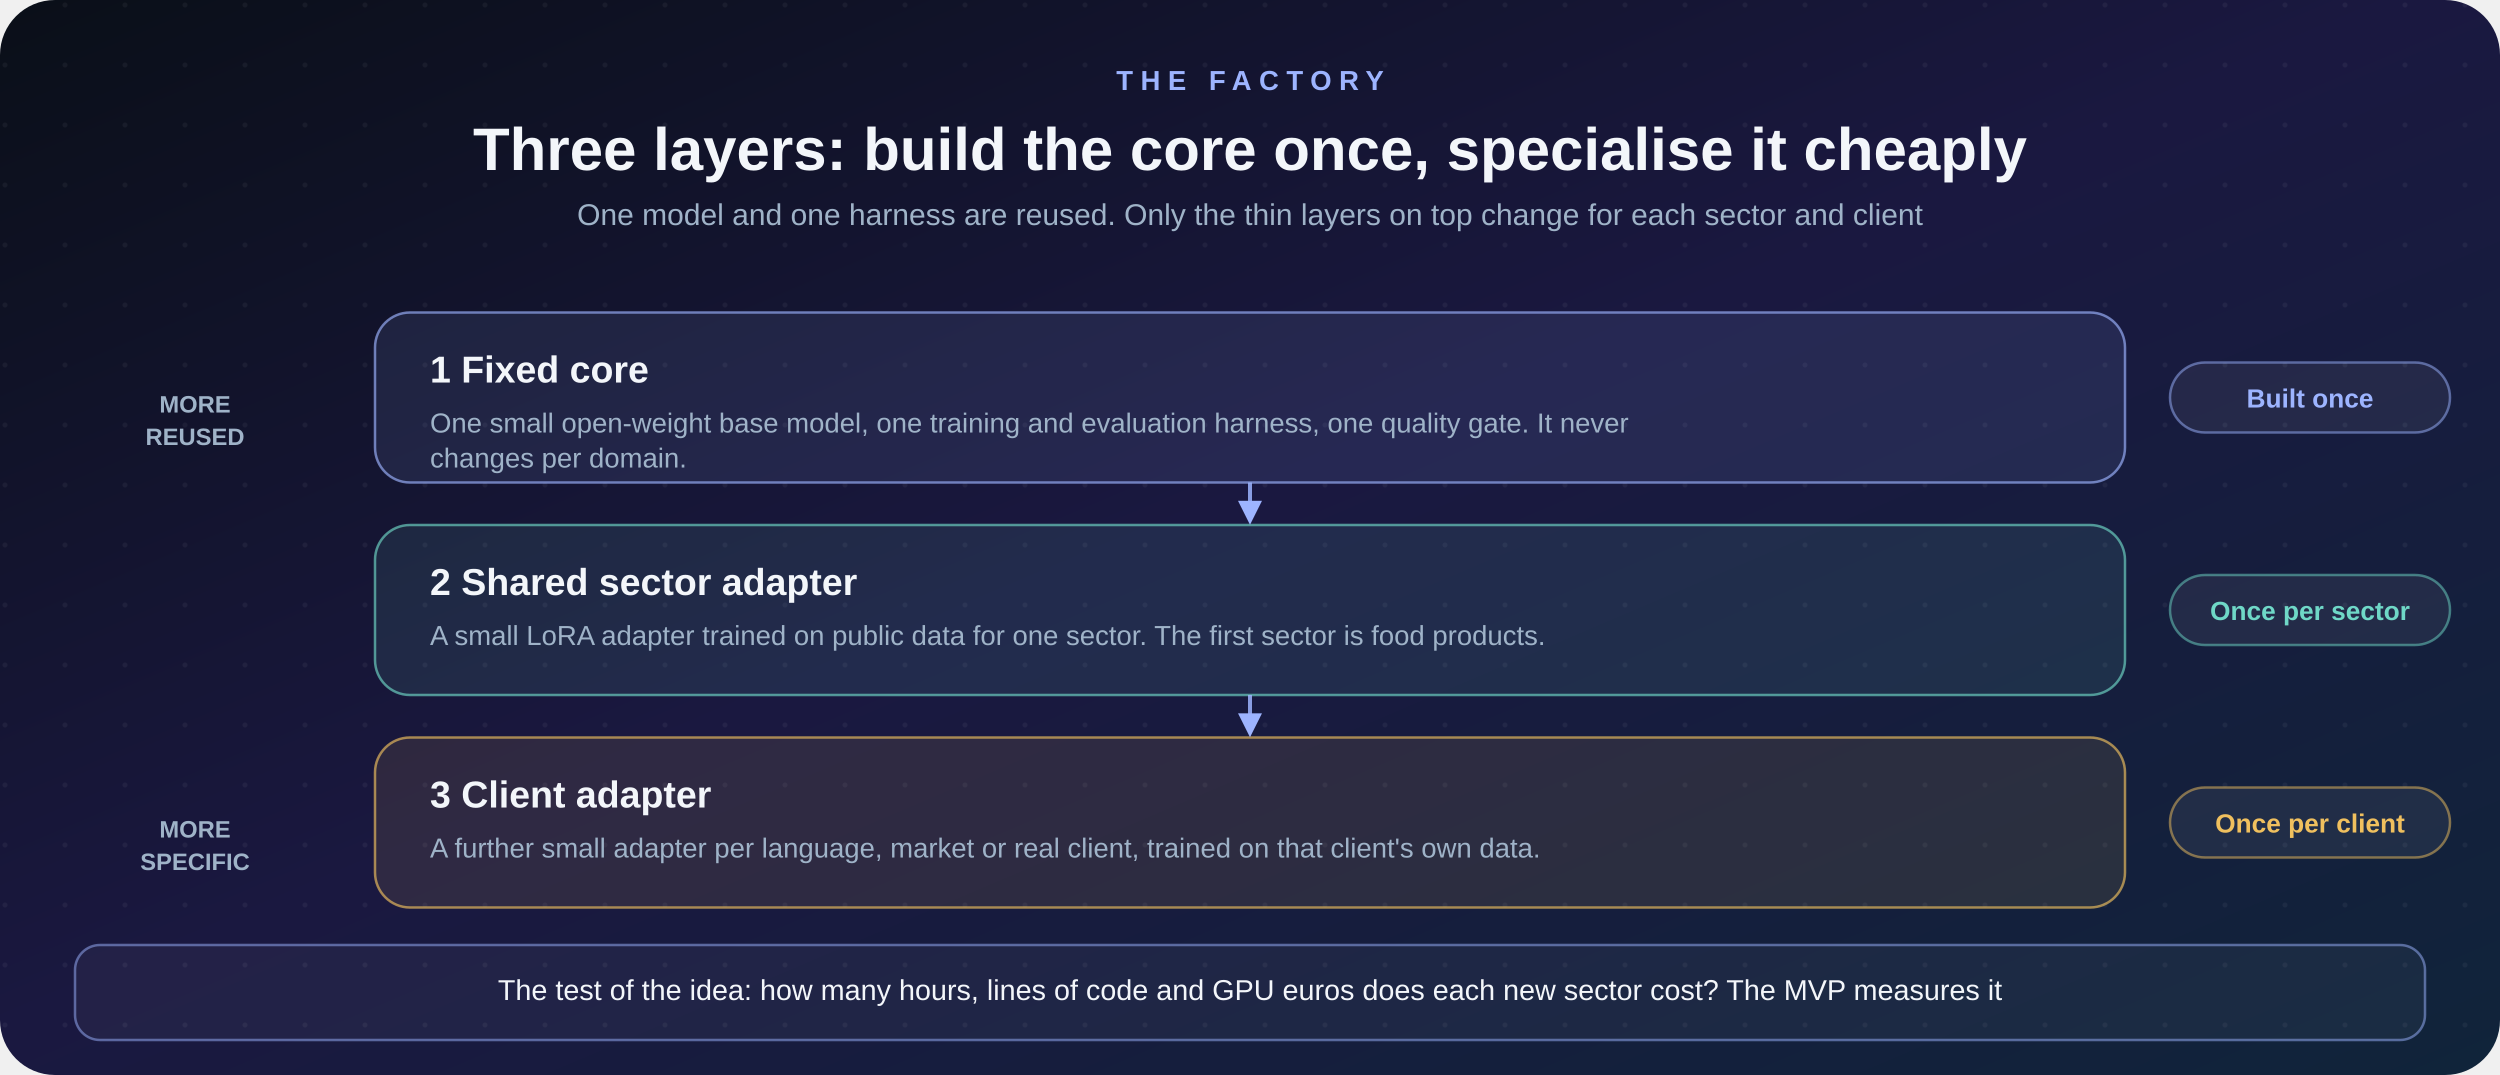
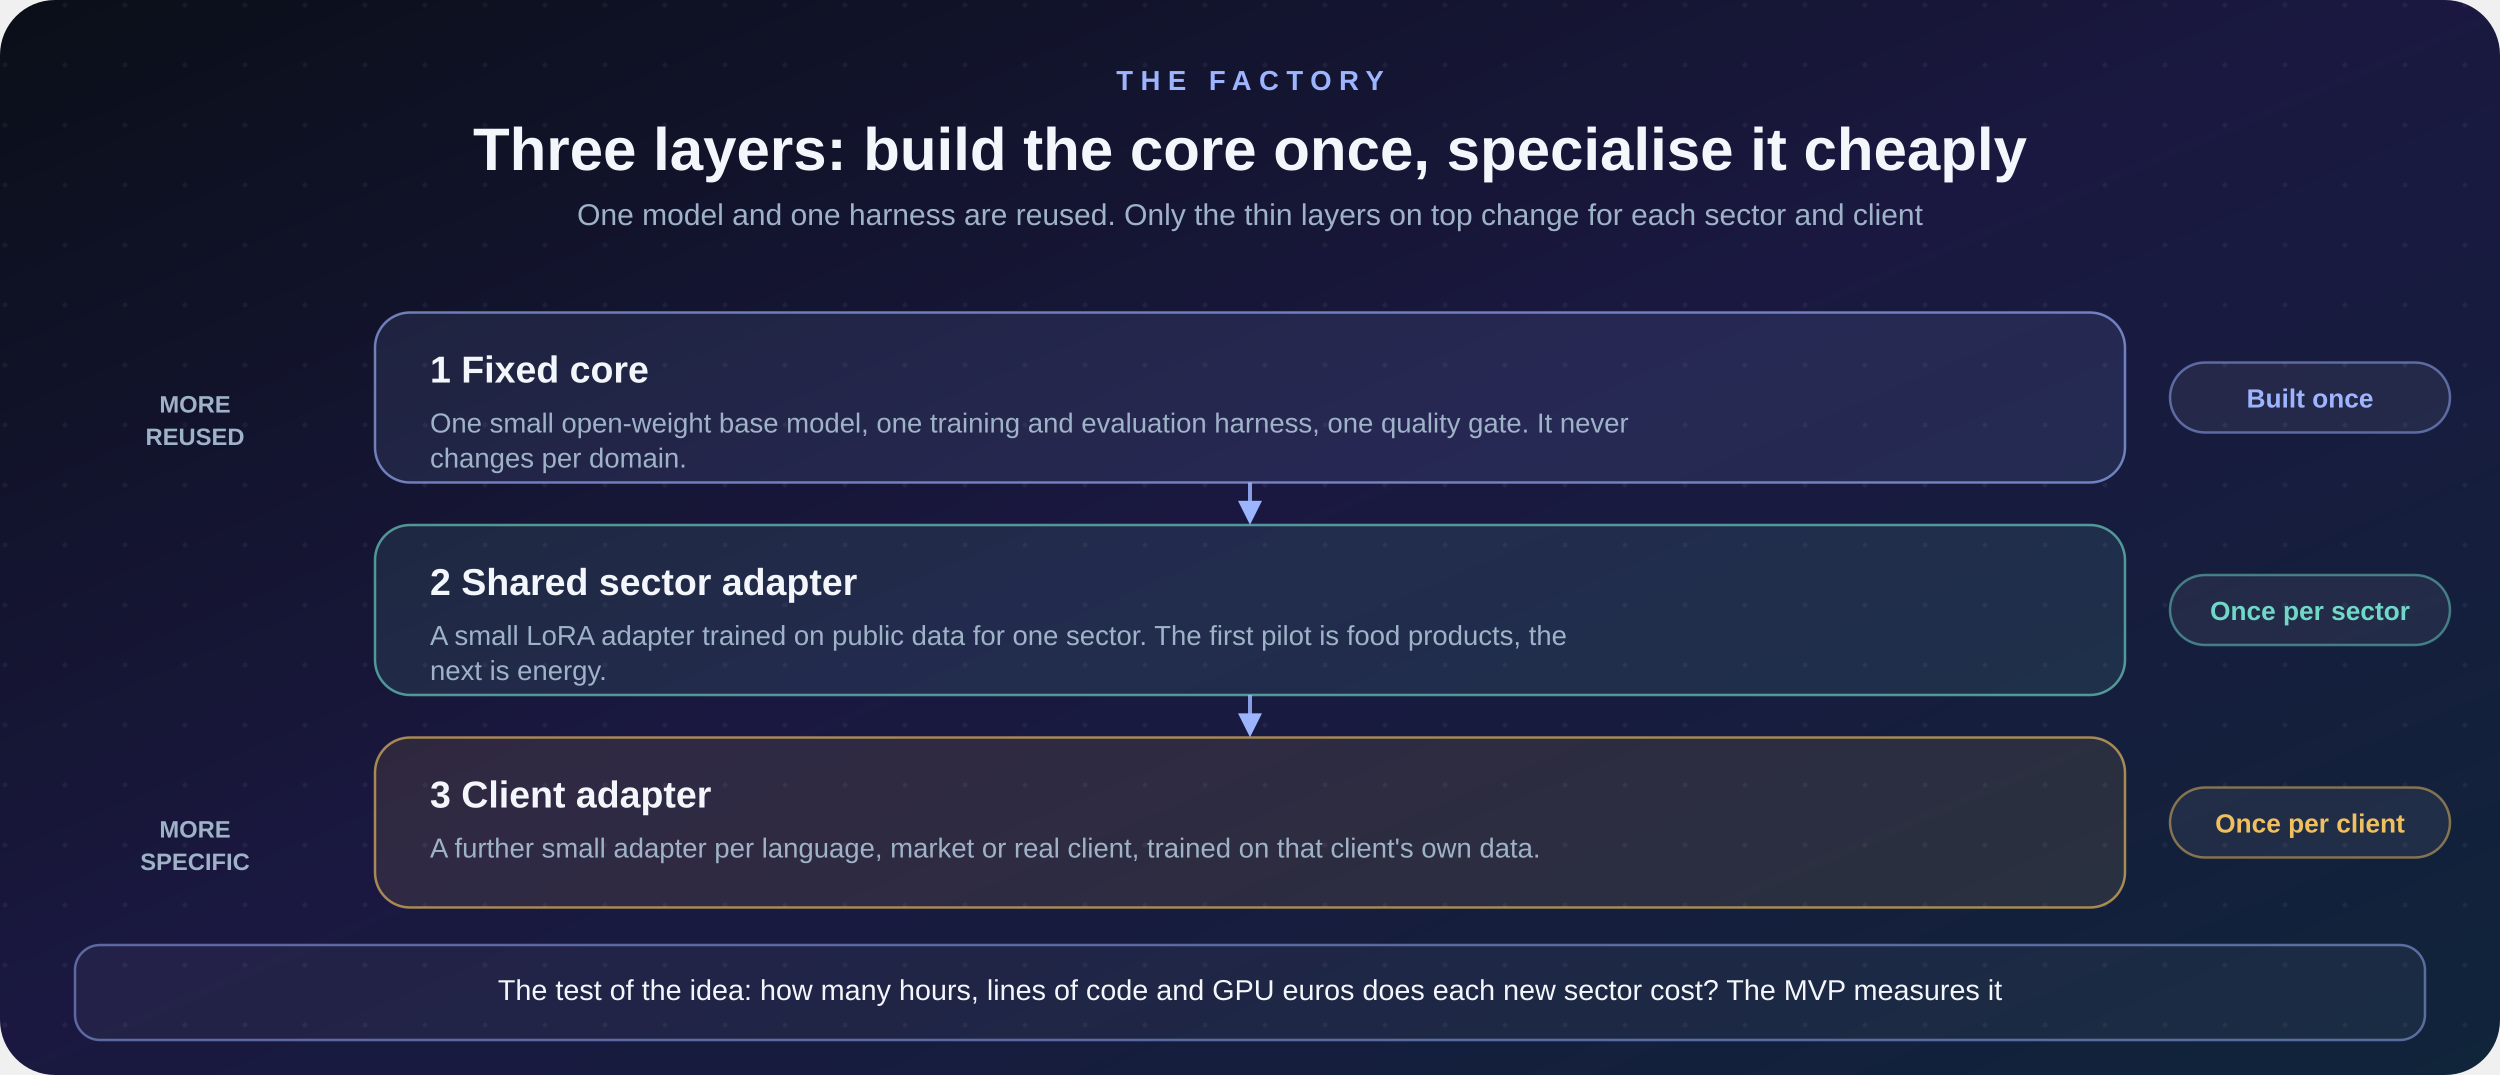
<svg xmlns="http://www.w3.org/2000/svg" viewBox="0 0 1000 430" font-family="'Segoe UI', Arial, sans-serif">
  <defs>
    <linearGradient id="bg" x1="0%" y1="0%" x2="100%" y2="100%">
      <stop offset="0%" stop-color="#0a0f18" />
      <stop offset="48%" stop-color="#1a1840" />
      <stop offset="100%" stop-color="#10243a" />
    </linearGradient>
    <pattern id="dots" width="24" height="24" patternUnits="userSpaceOnUse">
      <circle cx="2" cy="2" r="1" fill="#ffffff" opacity="0.05" />
    </pattern>
    <marker id="arr" viewBox="0 0 10 10" refX="8" refY="5" markerWidth="6" markerHeight="6" orient="auto">
      <path d="M0 0 10 5 0 10z" fill="#9db4ff" />
    </marker>
    <marker id="arrR" viewBox="0 0 10 10" refX="8" refY="5" markerWidth="6" markerHeight="6" orient="auto">
      <path d="M0 0 10 5 0 10z" fill="#f08a8a" />
    </marker>
    <marker id="arrG" viewBox="0 0 10 10" refX="8" refY="5" markerWidth="6" markerHeight="6" orient="auto">
      <path d="M0 0 10 5 0 10z" fill="#8fd68a" />
    </marker>
  </defs>
  <rect width="1000" height="430" rx="22" fill="url(#bg)" />
  <rect width="1000" height="430" rx="22" fill="url(#dots)" />
  <text x="500" y="36" text-anchor="middle" font-size="11" letter-spacing="3" font-weight="700" fill="#9db4ff">THE FACTORY</text>
  <text x="500" y="68" text-anchor="middle" font-size="24" font-weight="600" fill="#f3f6fa">Three layers: build the core once, specialise it cheaply</text>
  <text x="500" y="90" text-anchor="middle" font-size="12" fill="#9fb3c8">One model and one harness are reused. Only the thin layers on top change for each sector and client</text>
  <rect x="150" y="125" width="700" height="68" rx="14" fill="#9db4ff" fill-opacity="0.10" stroke="#9db4ff" stroke-opacity="0.65" />
  <text x="172" y="153" text-anchor="start" font-size="15" fill="#f3f6fa" font-weight="600">1  Fixed core</text>
  <text x="172" y="173" text-anchor="start" font-size="11" fill="#9fb3c8">One small open-weight base model, one training and evaluation harness, one quality gate. It never</text>
  <text x="172" y="187" text-anchor="start" font-size="11" fill="#9fb3c8">changes per domain.</text>
  <rect x="868" y="145" width="112" height="28" rx="14" fill="#ffffff" fill-opacity="0.06" stroke="#9db4ff" stroke-opacity="0.5" />
  <text x="924" y="163" text-anchor="middle" font-size="10.5" fill="#9db4ff" font-weight="600">Built once</text>
  <rect x="150" y="210" width="700" height="68" rx="14" fill="#6fd8c7" fill-opacity="0.10" stroke="#6fd8c7" stroke-opacity="0.65" />
  <text x="172" y="238" text-anchor="start" font-size="15" fill="#f3f6fa" font-weight="600">2  Shared sector adapter</text>
-   <text x="172" y="258" text-anchor="start" font-size="11" fill="#9fb3c8">A small LoRA adapter trained on public data for one sector. The first sector is food products.</text>
+   <text x="172" y="258" text-anchor="start" font-size="11" fill="#9fb3c8">A small LoRA adapter trained on public data for one sector. The first pilot is food products, the</text>
+   <text x="172" y="272" text-anchor="start" font-size="11" fill="#9fb3c8">next is energy.</text>
  <rect x="868" y="230" width="112" height="28" rx="14" fill="#ffffff" fill-opacity="0.06" stroke="#6fd8c7" stroke-opacity="0.5" />
  <text x="924" y="248" text-anchor="middle" font-size="10.5" fill="#6fd8c7" font-weight="600">Once per sector</text>
  <rect x="150" y="295" width="700" height="68" rx="14" fill="#f0c05e" fill-opacity="0.10" stroke="#f0c05e" stroke-opacity="0.65" />
  <text x="172" y="323" text-anchor="start" font-size="15" fill="#f3f6fa" font-weight="600">3  Client adapter</text>
  <text x="172" y="343" text-anchor="start" font-size="11" fill="#9fb3c8">A further small adapter per language, market or real client, trained on that client's own data.</text>
  <rect x="868" y="315" width="112" height="28" rx="14" fill="#ffffff" fill-opacity="0.06" stroke="#f0c05e" stroke-opacity="0.5" />
  <text x="924" y="333" text-anchor="middle" font-size="10.5" fill="#f0c05e" font-weight="600">Once per client</text>
  <line x1="500" y1="193" x2="500" y2="208" stroke="#9db4ff" stroke-opacity="0.85" stroke-width="1.6" marker-end="url(#arr)" />
  <line x1="500" y1="278" x2="500" y2="293" stroke="#9db4ff" stroke-opacity="0.85" stroke-width="1.6" marker-end="url(#arr)" />
  <text x="78" y="165" text-anchor="middle" font-size="9.5" fill="#9fb3c8" font-weight="600">MORE</text>
  <text x="78" y="178" text-anchor="middle" font-size="9.5" fill="#9fb3c8" font-weight="600">REUSED</text>
  <text x="78" y="335" text-anchor="middle" font-size="9.5" fill="#9fb3c8" font-weight="600">MORE</text>
  <text x="78" y="348" text-anchor="middle" font-size="9.5" fill="#9fb3c8" font-weight="600">SPECIFIC</text>
  <rect x="30" y="378" width="940" height="38" rx="10" fill="#ffffff" fill-opacity="0.04" stroke="#9db4ff" stroke-opacity="0.5" />
  <text x="500.0" y="400" text-anchor="middle" font-size="11.5" fill="#f3f6fa">The test of the idea: how many hours, lines of code and GPU euros does each new sector cost? The MVP measures it</text>
</svg>
